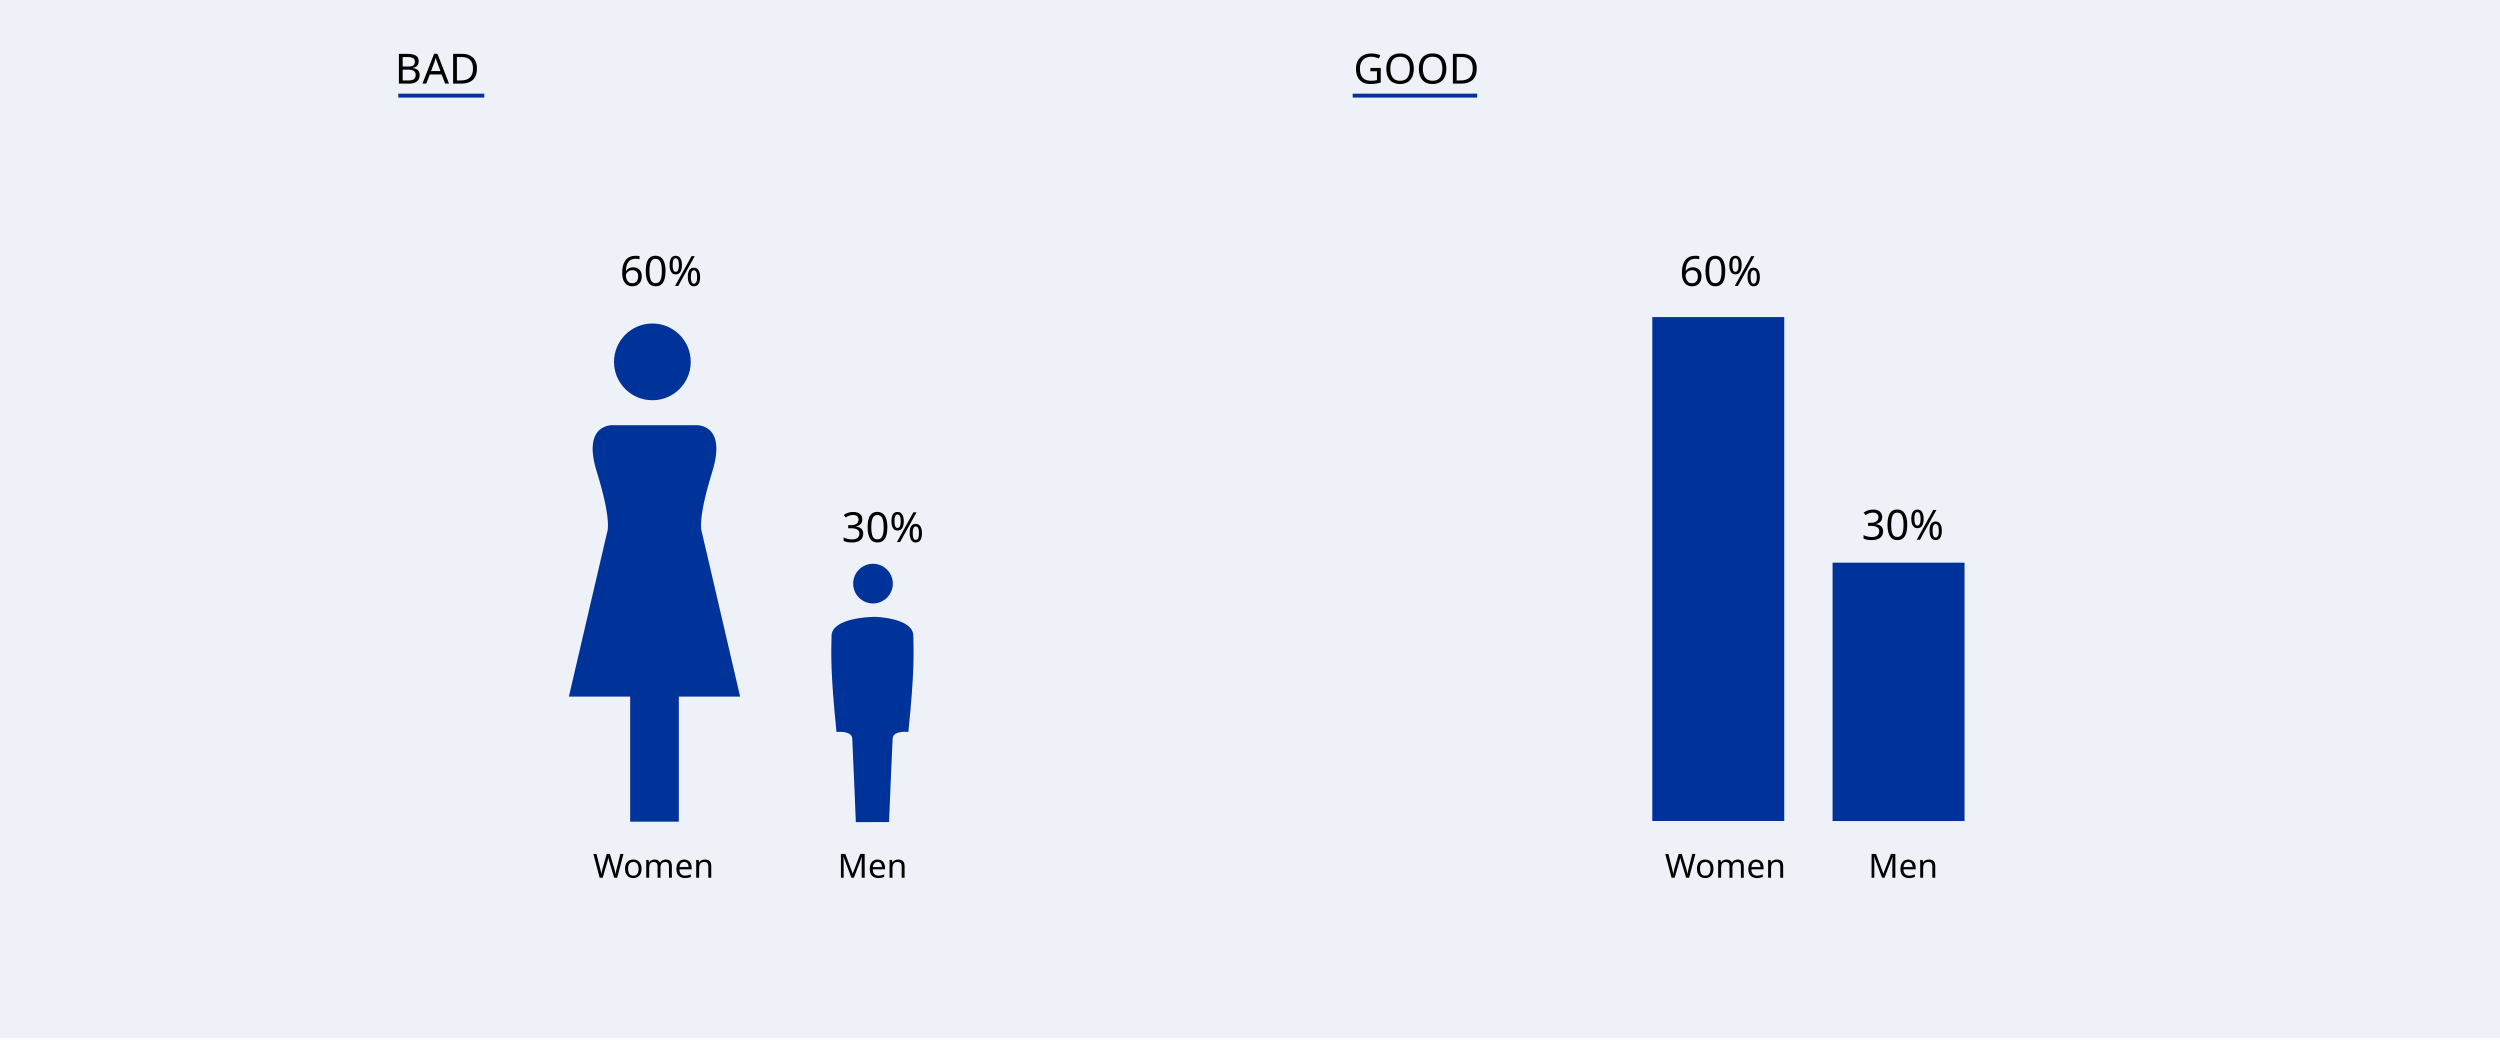
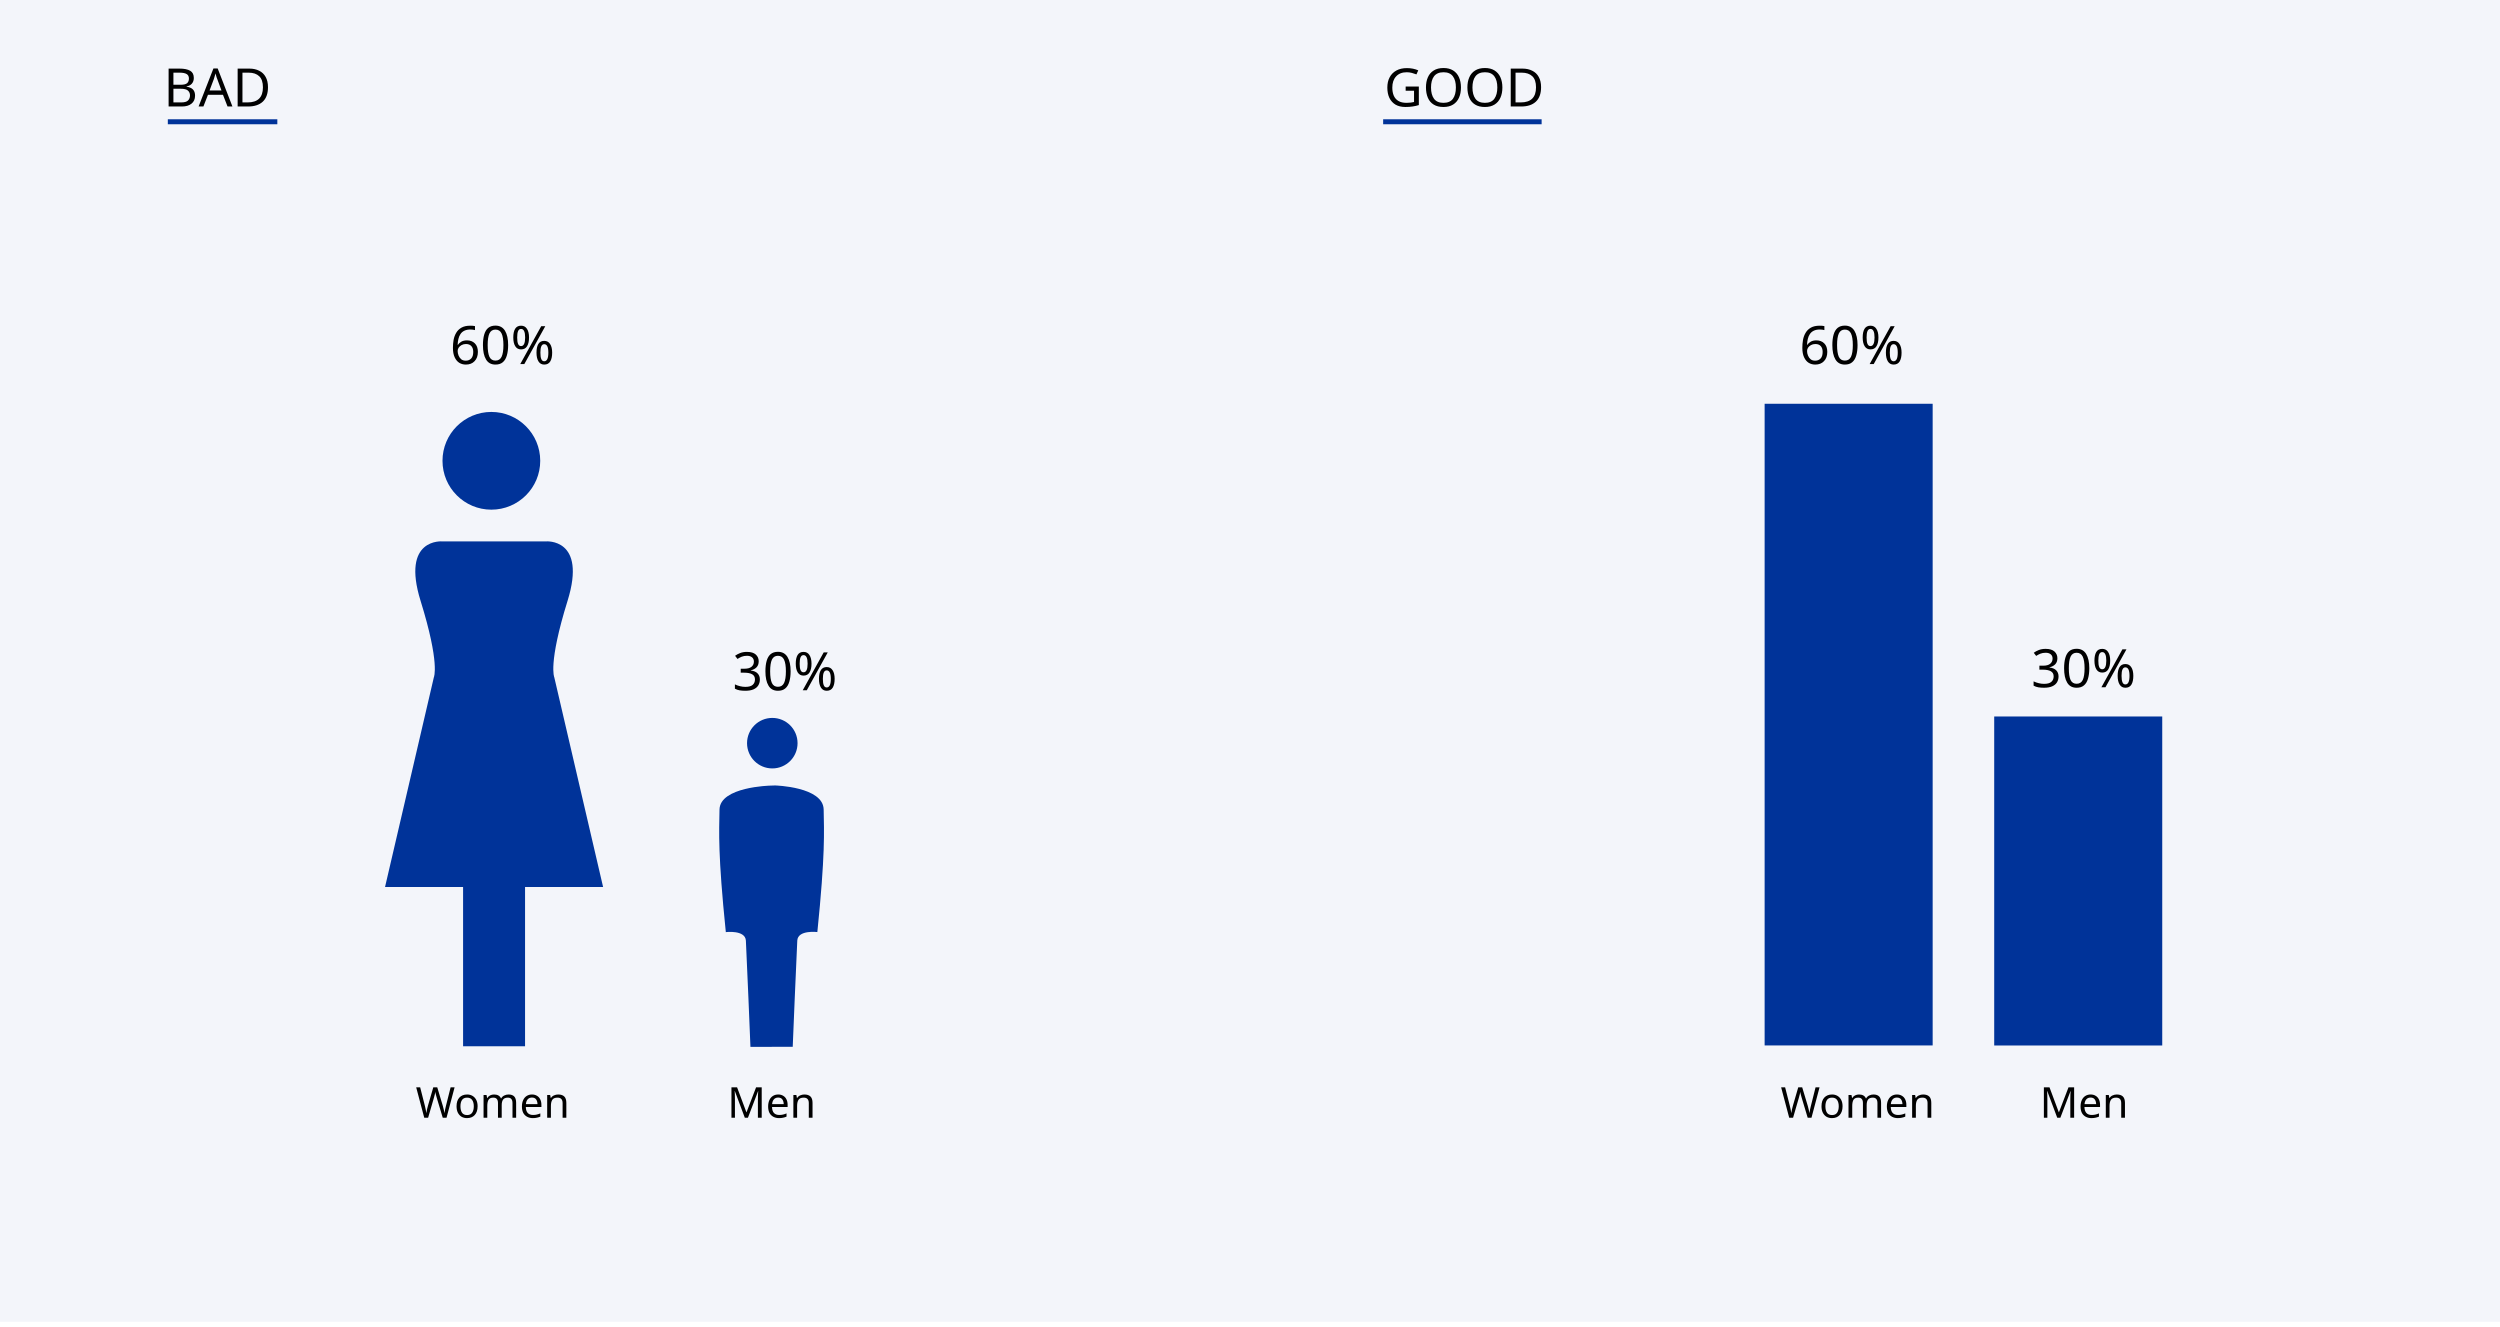
- <svg xmlns="http://www.w3.org/2000/svg" viewBox="0 0 600 250">
+ <svg xmlns="http://www.w3.org/2000/svg" viewBox="0 0 471.19 250">
  <g id="Hintergrund">
-     <rect y="-.88" width="600" height="250" fill="rgba(214, 222, 239, .4)" />
+     <rect x="-63.96" y="-.88" width="600" height="250" fill="#f3f5fa" />
  </g>
  <g id="Text">
-     <rect x="324.65" y="22.48" width="29.87" height=".94" fill="#039" />
-     <rect x="95.59" y="22.48" width="20.64" height=".94" fill="#039" />
-     <text transform="translate(324.83 20.07)" font-family="Ubuntu-Bold, Ubuntu" font-size="10">
+     <rect x="260.69" y="22.48" width="29.87" height=".94" fill="#039" />
+     <rect x="31.63" y="22.48" width="20.64" height=".94" fill="#039" />
+     <text transform="translate(260.87 20.07)" font-family="Ubuntu-Bold, Ubuntu" font-size="10">
      <tspan x="0" y="0">GOOD</tspan>
    </text>
-     <text transform="translate(94.77 20.07)" font-family="Ubuntu-Bold, Ubuntu" font-size="10">
+     <text transform="translate(30.81 20.07)" font-family="Ubuntu-Bold, Ubuntu" font-size="10">
      <tspan x="0" y="0" letter-spacing="0em">B</tspan>
      <tspan x="6.62" y="0">AD</tspan>
    </text>
-     <text transform="translate(142.31 210.66)" font-family="Ubuntu-Regular, Ubuntu" font-size="8">
+     <text transform="translate(78.35 210.66)" font-family="Ubuntu-Regular, Ubuntu" font-size="8">
      <tspan x="0" y="0" letter-spacing="-.02em">W</tspan>
      <tspan x="7.26" y="0">omen</tspan>
    </text>
-     <text transform="translate(201.04 210.66)" font-family="Ubuntu-Regular, Ubuntu" font-size="8">
+     <text transform="translate(137.08 210.66)" font-family="Ubuntu-Regular, Ubuntu" font-size="8">
      <tspan x="0" y="0">Men</tspan>
    </text>
-     <text transform="translate(399.57 210.66)" font-family="Ubuntu-Regular, Ubuntu" font-size="8">
+     <text transform="translate(335.61 210.66)" font-family="Ubuntu-Regular, Ubuntu" font-size="8">
      <tspan x="0" y="0" letter-spacing="-.02em">W</tspan>
      <tspan x="7.26" y="0">omen</tspan>
    </text>
-     <text transform="translate(448.4 210.66)" font-family="Ubuntu-Regular, Ubuntu" font-size="8">
+     <text transform="translate(384.44 210.66)" font-family="Ubuntu-Regular, Ubuntu" font-size="8">
      <tspan x="0" y="0">Men</tspan>
    </text>
    <g>
-       <circle cx="209.52" cy="140.07" r="4.76" fill="#039" />
-       <path d="M209.41,197.3h3.96s.73-17.88,.86-20.04c.12-2.04,3.78-1.59,3.78-1.59,1.5-14.68,1.27-18.92,1.19-23.1-.08-4.3-9.16-4.53-9.16-4.53l-.9,.03s-9.49,.21-9.57,4.51-.31,8.42,1.19,23.1c0,0,3.65-.45,3.78,1.59,.13,2.16,.86,20.04,.86,20.04h4.01Z" fill="#039" />
+       <circle cx="145.56" cy="140.07" r="4.76" fill="#039" />
+       <path d="M145.45,197.3h3.96s.73-17.88,.86-20.04c.12-2.04,3.78-1.59,3.78-1.59,1.5-14.68,1.27-18.92,1.19-23.1-.08-4.3-9.16-4.53-9.16-4.53l-.9,.03s-9.49,.21-9.57,4.51-.31,8.42,1.19,23.1c0,0,3.65-.45,3.78,1.59,.13,2.16,.86,20.04,.86,20.04h4.01Z" fill="#039" />
    </g>
    <g>
-       <circle cx="156.57" cy="86.85" r="9.21" fill="#039" />
-       <path d="M156.52,197.2h6.4s0-30.02,0-30.02h14.71s-9.2-39.52-9.2-39.52c0,0-1.2-2.5,2.5-14.41,3.7-11.91-4.1-11.21-4.1-11.21h-9.91s.32,0,.32,0h-9.91s-7.8-.7-4.1,11.21c3.7,11.91,2.5,14.41,2.5,14.41l-9.2,39.52h14.71v30.02h5.28Z" fill="#039" />
+       <circle cx="92.61" cy="86.85" r="9.21" fill="#039" />
+       <path d="M92.56,197.2h6.4s0-30.02,0-30.02h14.71s-9.2-39.52-9.2-39.52c0,0-1.2-2.5,2.5-14.41,3.7-11.91-4.1-11.21-4.1-11.21h-9.91s.32,0,.32,0h-9.91s-7.8-.7-4.1,11.21c3.7,11.91,2.5,14.41,2.5,14.41l-9.2,39.52h14.71v30.02h5.28Z" fill="#039" />
    </g>
-     <rect x="396.55" y="76.1" width="31.67" height="120.94" fill="#039" />
-     <text transform="translate(403.11 68.62)" font-family="Ubuntu-Light, Ubuntu" font-size="10">
+     <rect x="332.59" y="76.1" width="31.67" height="120.94" fill="#039" />
+     <text transform="translate(339.15 68.62)" font-family="Ubuntu-Light, Ubuntu" font-size="10">
      <tspan x="0" y="0">60%</tspan>
    </text>
-     <text transform="translate(446.79 129.53)" font-family="Ubuntu-Light, Ubuntu" font-size="10">
+     <text transform="translate(382.83 129.53)" font-family="Ubuntu-Light, Ubuntu" font-size="10">
      <tspan x="0" y="0">30%</tspan>
    </text>
-     <text transform="translate(148.78 68.62)" font-family="Ubuntu-Light, Ubuntu" font-size="10">
+     <text transform="translate(84.82 68.62)" font-family="Ubuntu-Light, Ubuntu" font-size="10">
      <tspan x="0" y="0">60%</tspan>
    </text>
-     <text transform="translate(202.02 130.1)" font-family="Ubuntu-Light, Ubuntu" font-size="10">
+     <text transform="translate(138.06 130.1)" font-family="Ubuntu-Light, Ubuntu" font-size="10">
      <tspan x="0" y="0">30%</tspan>
    </text>
-     <rect x="439.82" y="135.04" width="31.67" height="62.01" fill="#039" />
+     <rect x="375.86" y="135.04" width="31.67" height="62.01" fill="#039" />
  </g>
</svg>
